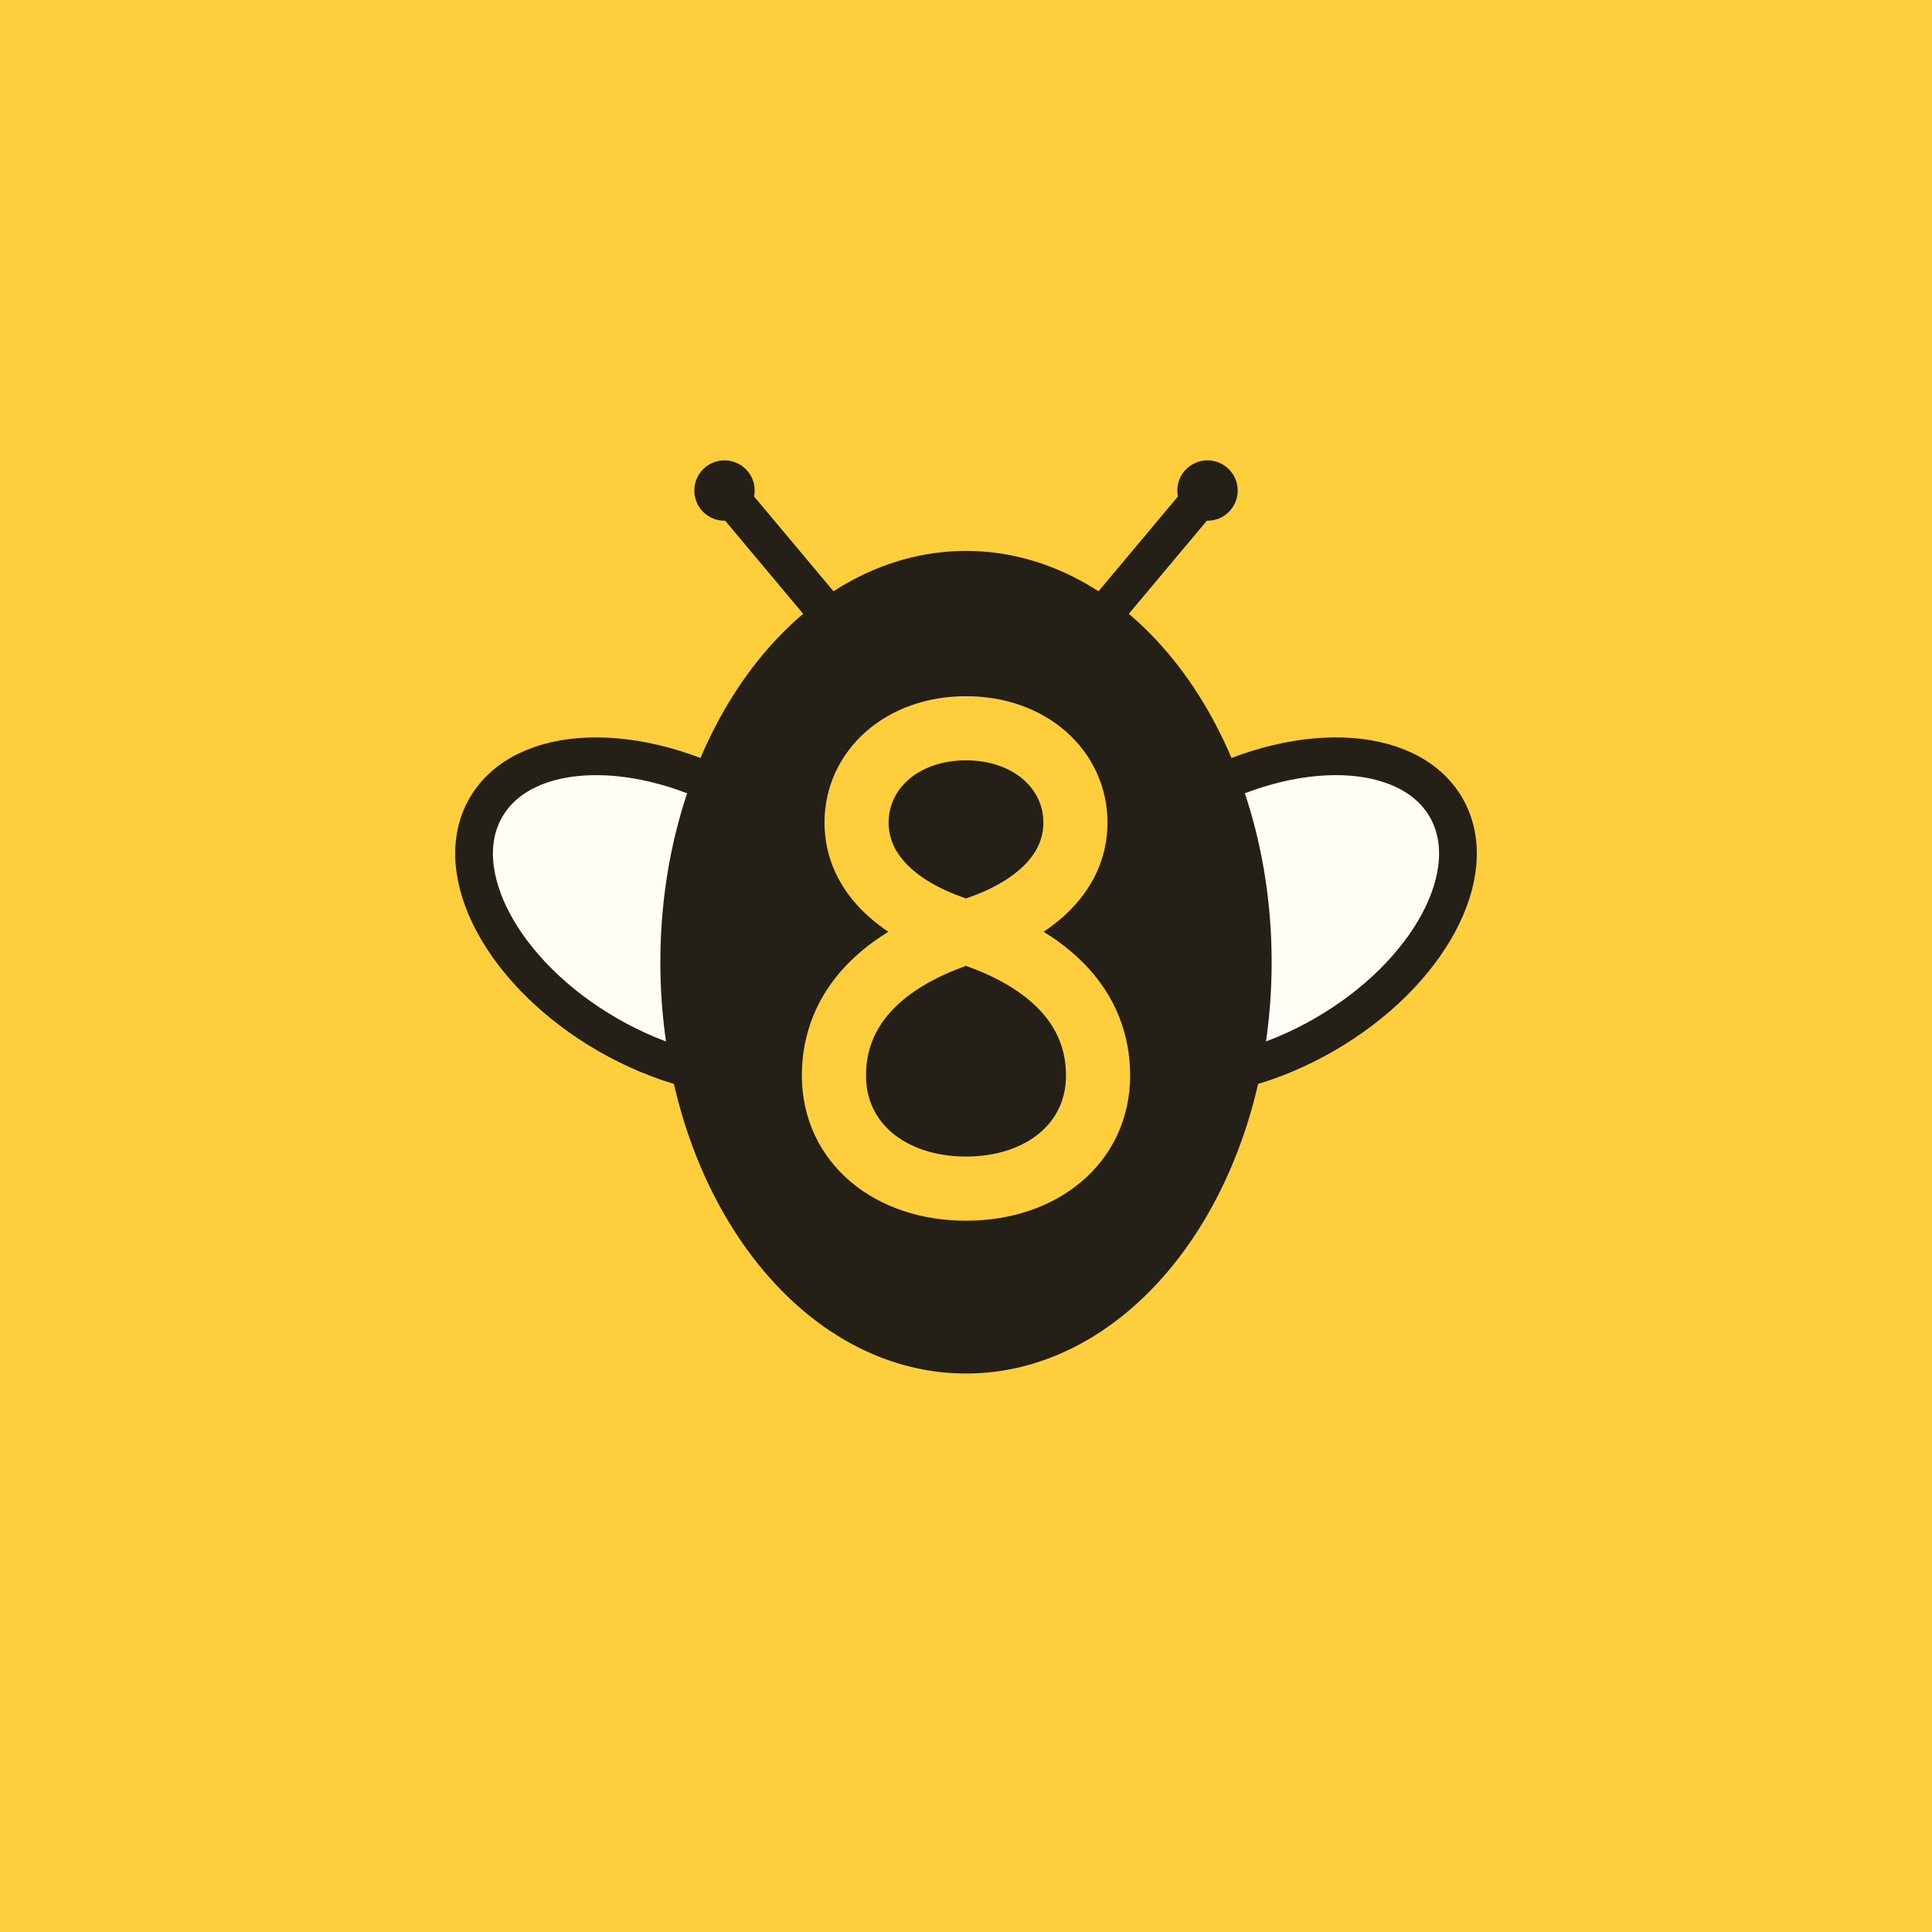
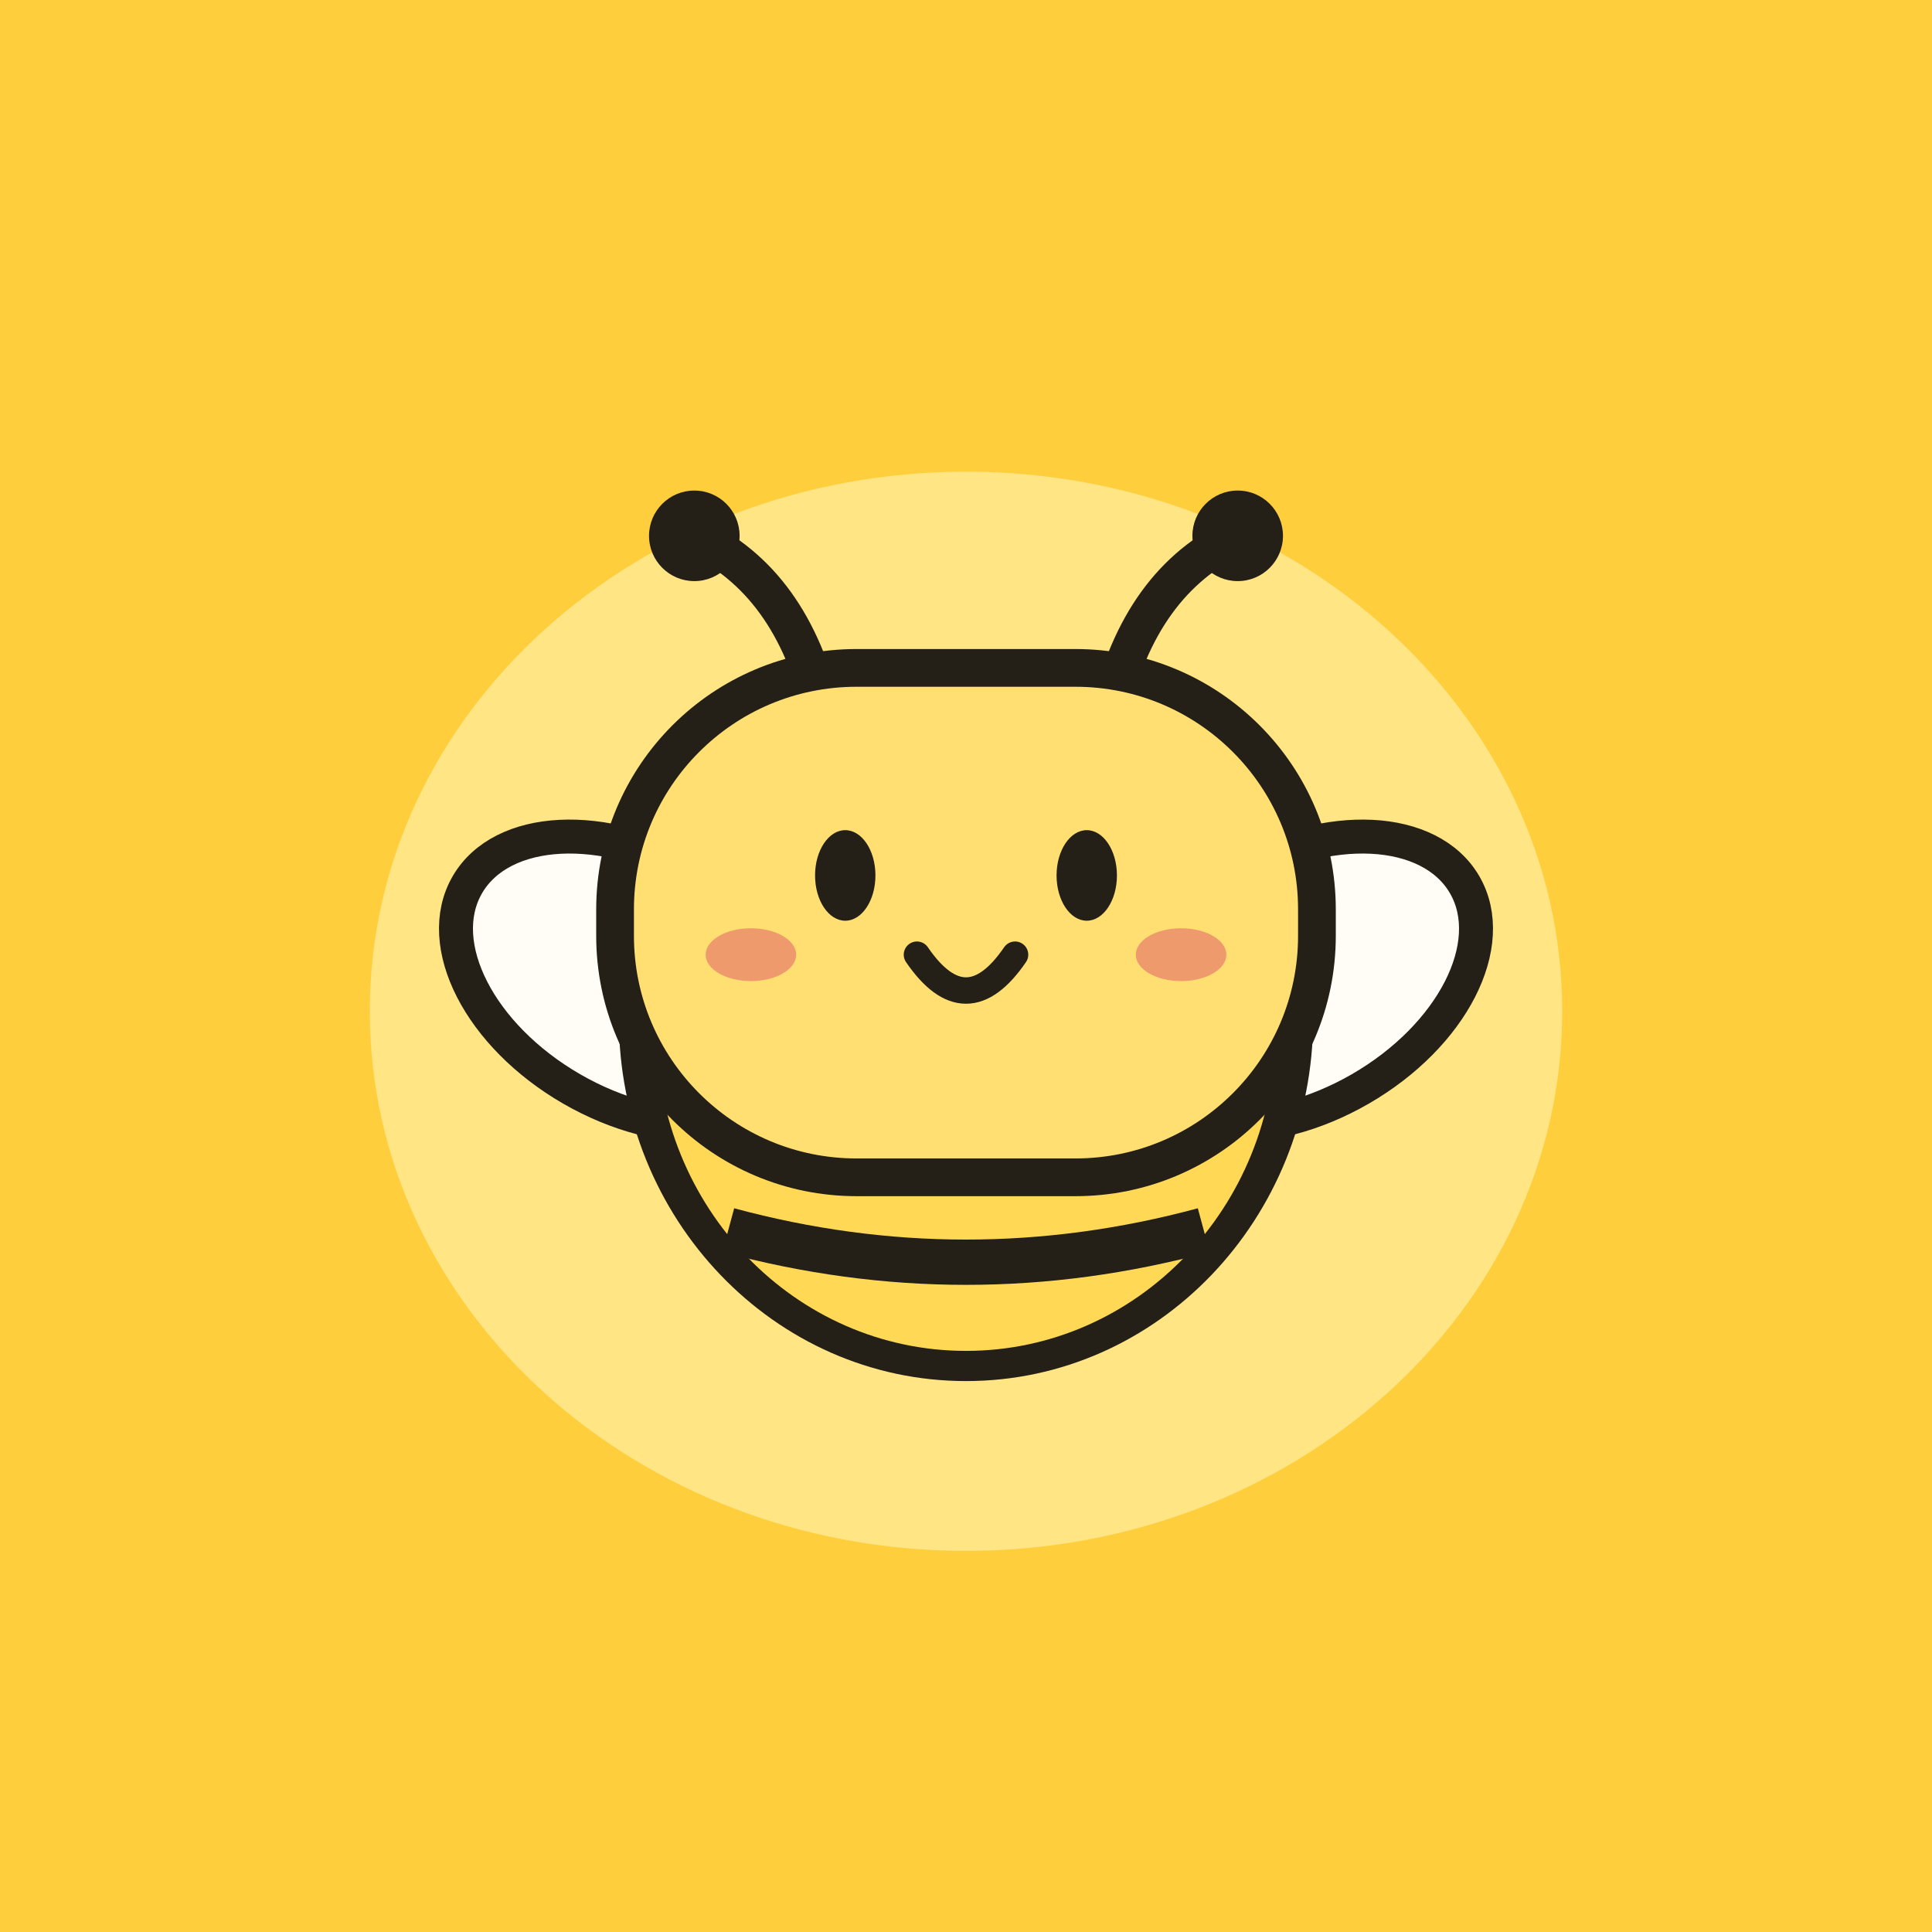
<svg xmlns="http://www.w3.org/2000/svg" width="512" height="512" viewBox="0 0 512 512">
  <rect width="512" height="512" fill="#ffce3c" />
-   <g stroke="#242017" stroke-width="10" stroke-linecap="round">
-     <path d="m223 167-31-37m97 37 31-37" fill="none" />
-     <ellipse cx="179" cy="243" rx="58" ry="36" transform="rotate(30 179 243)" fill="#fffdf5" />
-     <ellipse cx="333" cy="243" rx="58" ry="36" transform="rotate(-30 333 243)" fill="#fffdf5" />
-     <ellipse cx="256" cy="255" rx="76" ry="104" fill="#242017" />
+   <ellipse cx="256" cy="268" rx="158" ry="143" fill="#ffe584" />
+   <g fill="#fffdf5" stroke="#242017" stroke-width="9">
+     <ellipse cx="168" cy="260" rx="51" ry="33" transform="rotate(30 168 260)" />
+     <ellipse cx="344" cy="260" rx="51" ry="33" transform="rotate(-30 344 260)" />
  </g>
-   <path d="M256 193c17 0 29 11 29 25s-12 24-29 29c-17-5-29-15-29-29s12-25 29-25Zm0 54c22 7 35 20 35 38s-15 30-35 30-35-12-35-30 13-31 35-38Z" fill="none" stroke="#ffce3c" stroke-width="17" stroke-linejoin="round" />
-   <circle cx="192" cy="130" r="8" fill="#242017" />
-   <circle cx="320" cy="130" r="8" fill="#242017" />
+   <path d="M218 189q-8-35-34-47m110 47q8-35 34-47" fill="none" stroke="#242017" stroke-width="10" stroke-linecap="round" />
+   <g fill="#242017">
+     <circle cx="184" cy="142" r="12" />
+     <circle cx="328" cy="142" r="12" />
+   </g>
+   <ellipse cx="256" cy="270" rx="92" ry="96" fill="#242017" />
+   <path d="M174 273a82 85 0 0 0 164 0Z" fill="#ffd956" />
+   <path d="M193 326q63 17 126 0" fill="none" stroke="#242017" stroke-width="12" />
+   <rect x="163" y="177" width="186" height="135" rx="64" fill="#ffdf71" stroke="#242017" stroke-width="10" />
+   <g fill="#242017">
+     <ellipse cx="224" cy="232" rx="8" ry="12" />
+     <ellipse cx="288" cy="232" rx="8" ry="12" />
+   </g>
+   <g fill="#ef9a6d">
+     <ellipse cx="199" cy="253" rx="12" ry="7" />
+     <ellipse cx="313" cy="253" rx="12" ry="7" />
+   </g>
+   <path d="M243 253q13 19 26 0" fill="none" stroke="#242017" stroke-width="7" stroke-linecap="round" />
</svg>
